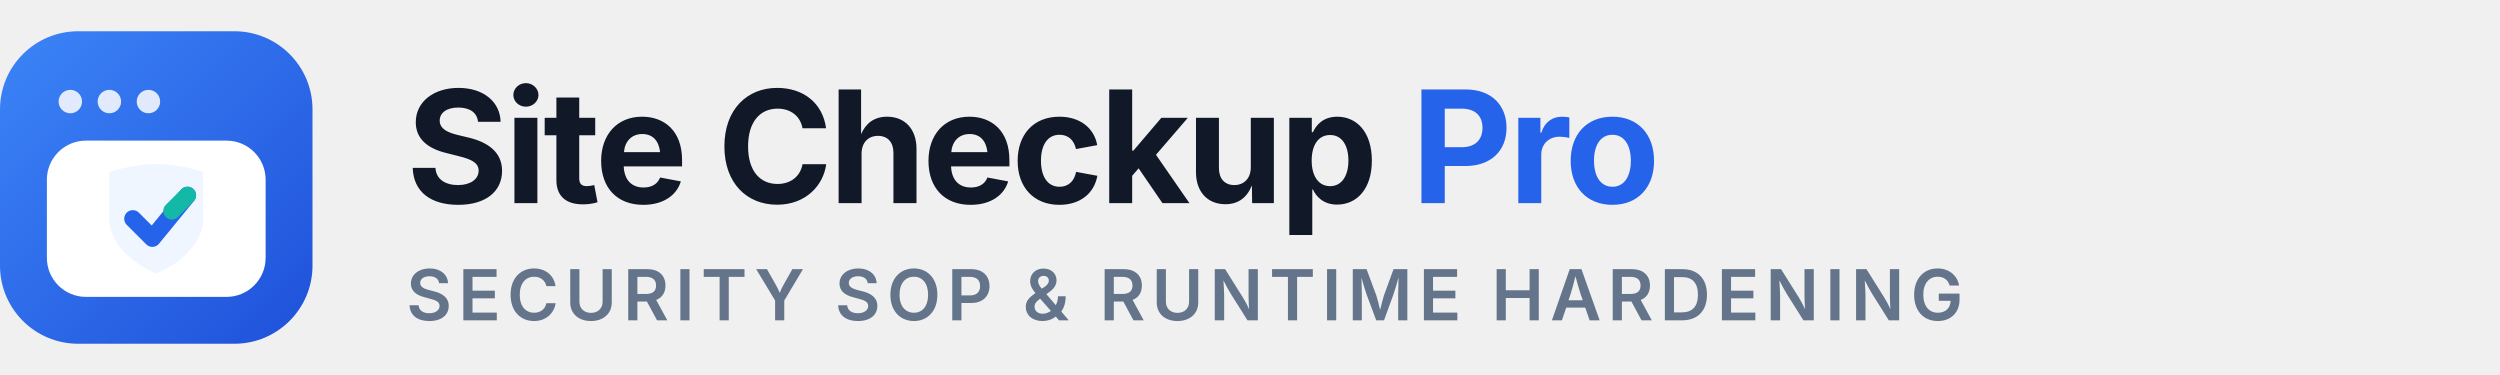
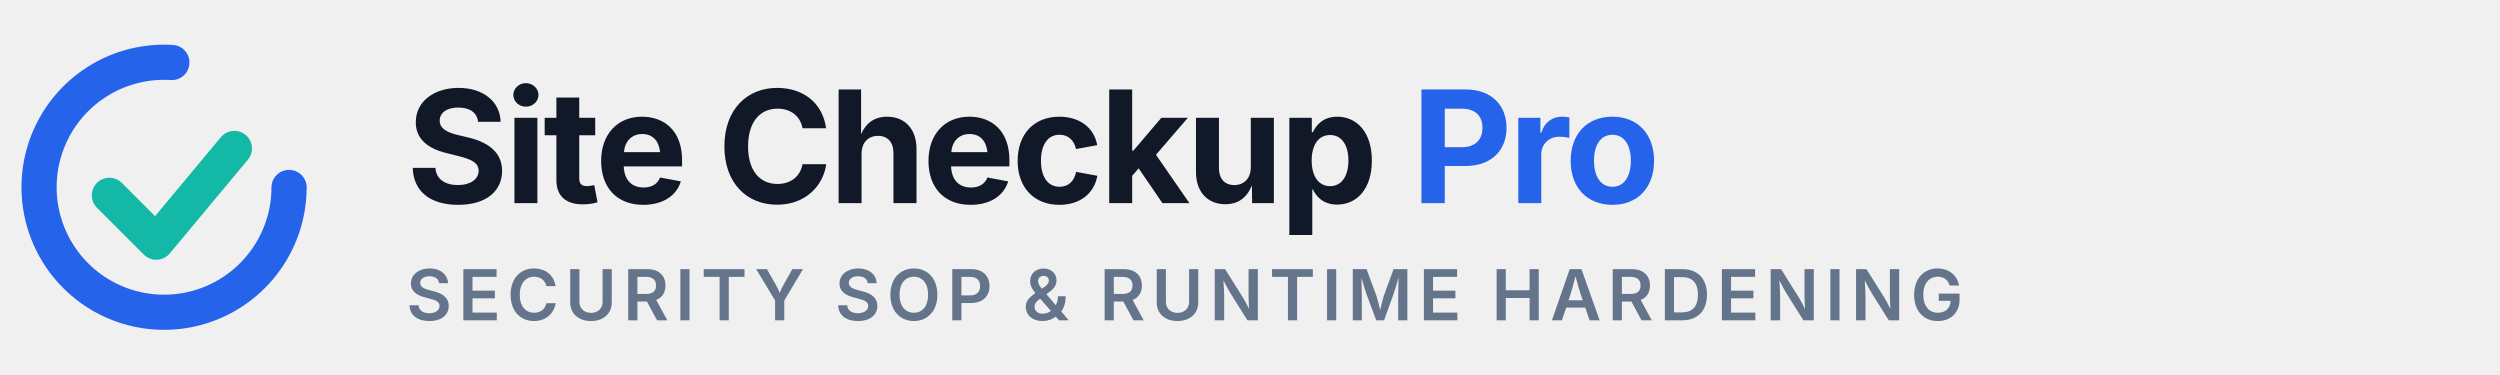
<svg xmlns="http://www.w3.org/2000/svg" width="320" height="48" viewBox="0 0 320 48" fill="none">
-   <defs>
-     <linearGradient id="wpsgLogoGrad" x1="0" y1="4" x2="40" y2="44" gradientUnits="userSpaceOnUse">
-       <stop offset="0%" stop-color="#3B82F6" />
-       <stop offset="100%" stop-color="#1D4ED8" />
-     </linearGradient>
-   </defs>
-   <g transform="translate(0, 4)">
-     <rect width="40" height="40" rx="10" fill="url(#wpsgLogoGrad)" />
-     <circle cx="9" cy="9" r="1.5" fill="#FFFFFF" fill-opacity="0.85" />
-     <circle cx="14" cy="9" r="1.5" fill="#FFFFFF" fill-opacity="0.85" />
-     <circle cx="19" cy="9" r="1.5" fill="#FFFFFF" fill-opacity="0.85" />
-     <rect x="6" y="14" width="28" height="20" rx="5" fill="#FFFFFF" />
-     <path d="M20 17C23 17 26 18 26 18V24C26 27.5 22.5 30 20 31C17.5 30 14 27.5 14 24V18C14 18 17 17 20 17Z" fill="#EFF6FF" />
-     <path d="M17 24L19.5 26.5L24 21" stroke="#2563EB" stroke-width="2.2" stroke-linecap="round" stroke-linejoin="round" />
-     <path d="M22 23L24 21" stroke="#14B8A6" stroke-width="2.2" stroke-linecap="round" stroke-linejoin="round" />
+   <g transform="translate(2, 4)">
+     <path d="M20 4 A16 16 0 1 0 35 20" fill="none" stroke="#2563EB" stroke-width="4.5" stroke-linecap="round" />
+     <path d="M12 21 L18 27 L28 15" fill="none" stroke="#14B8A6" stroke-width="4.5" stroke-linecap="round" stroke-linejoin="round" />
+     <circle cx="35" cy="20" r="2.2" fill="#2563EB" />
  </g>
  <g transform="translate(52, 0)">
    <text x="0" y="26" font-family="'Inter', -apple-system, BlinkMacSystemFont, 'Segoe UI', Roboto, sans-serif" font-size="20" font-weight="700" letter-spacing="-0.5" fill="#111827">
      Site Checkup <tspan fill="#2563EB">Pro</tspan>
    </text>
    <text x="0" y="41" font-family="'Inter', -apple-system, BlinkMacSystemFont, 'Segoe UI', Roboto, sans-serif" font-size="9" font-weight="600" letter-spacing="0.8" fill="#64748B">
      SECURITY SOP &amp; RUNTIME HARDENING
    </text>
  </g>
</svg>
